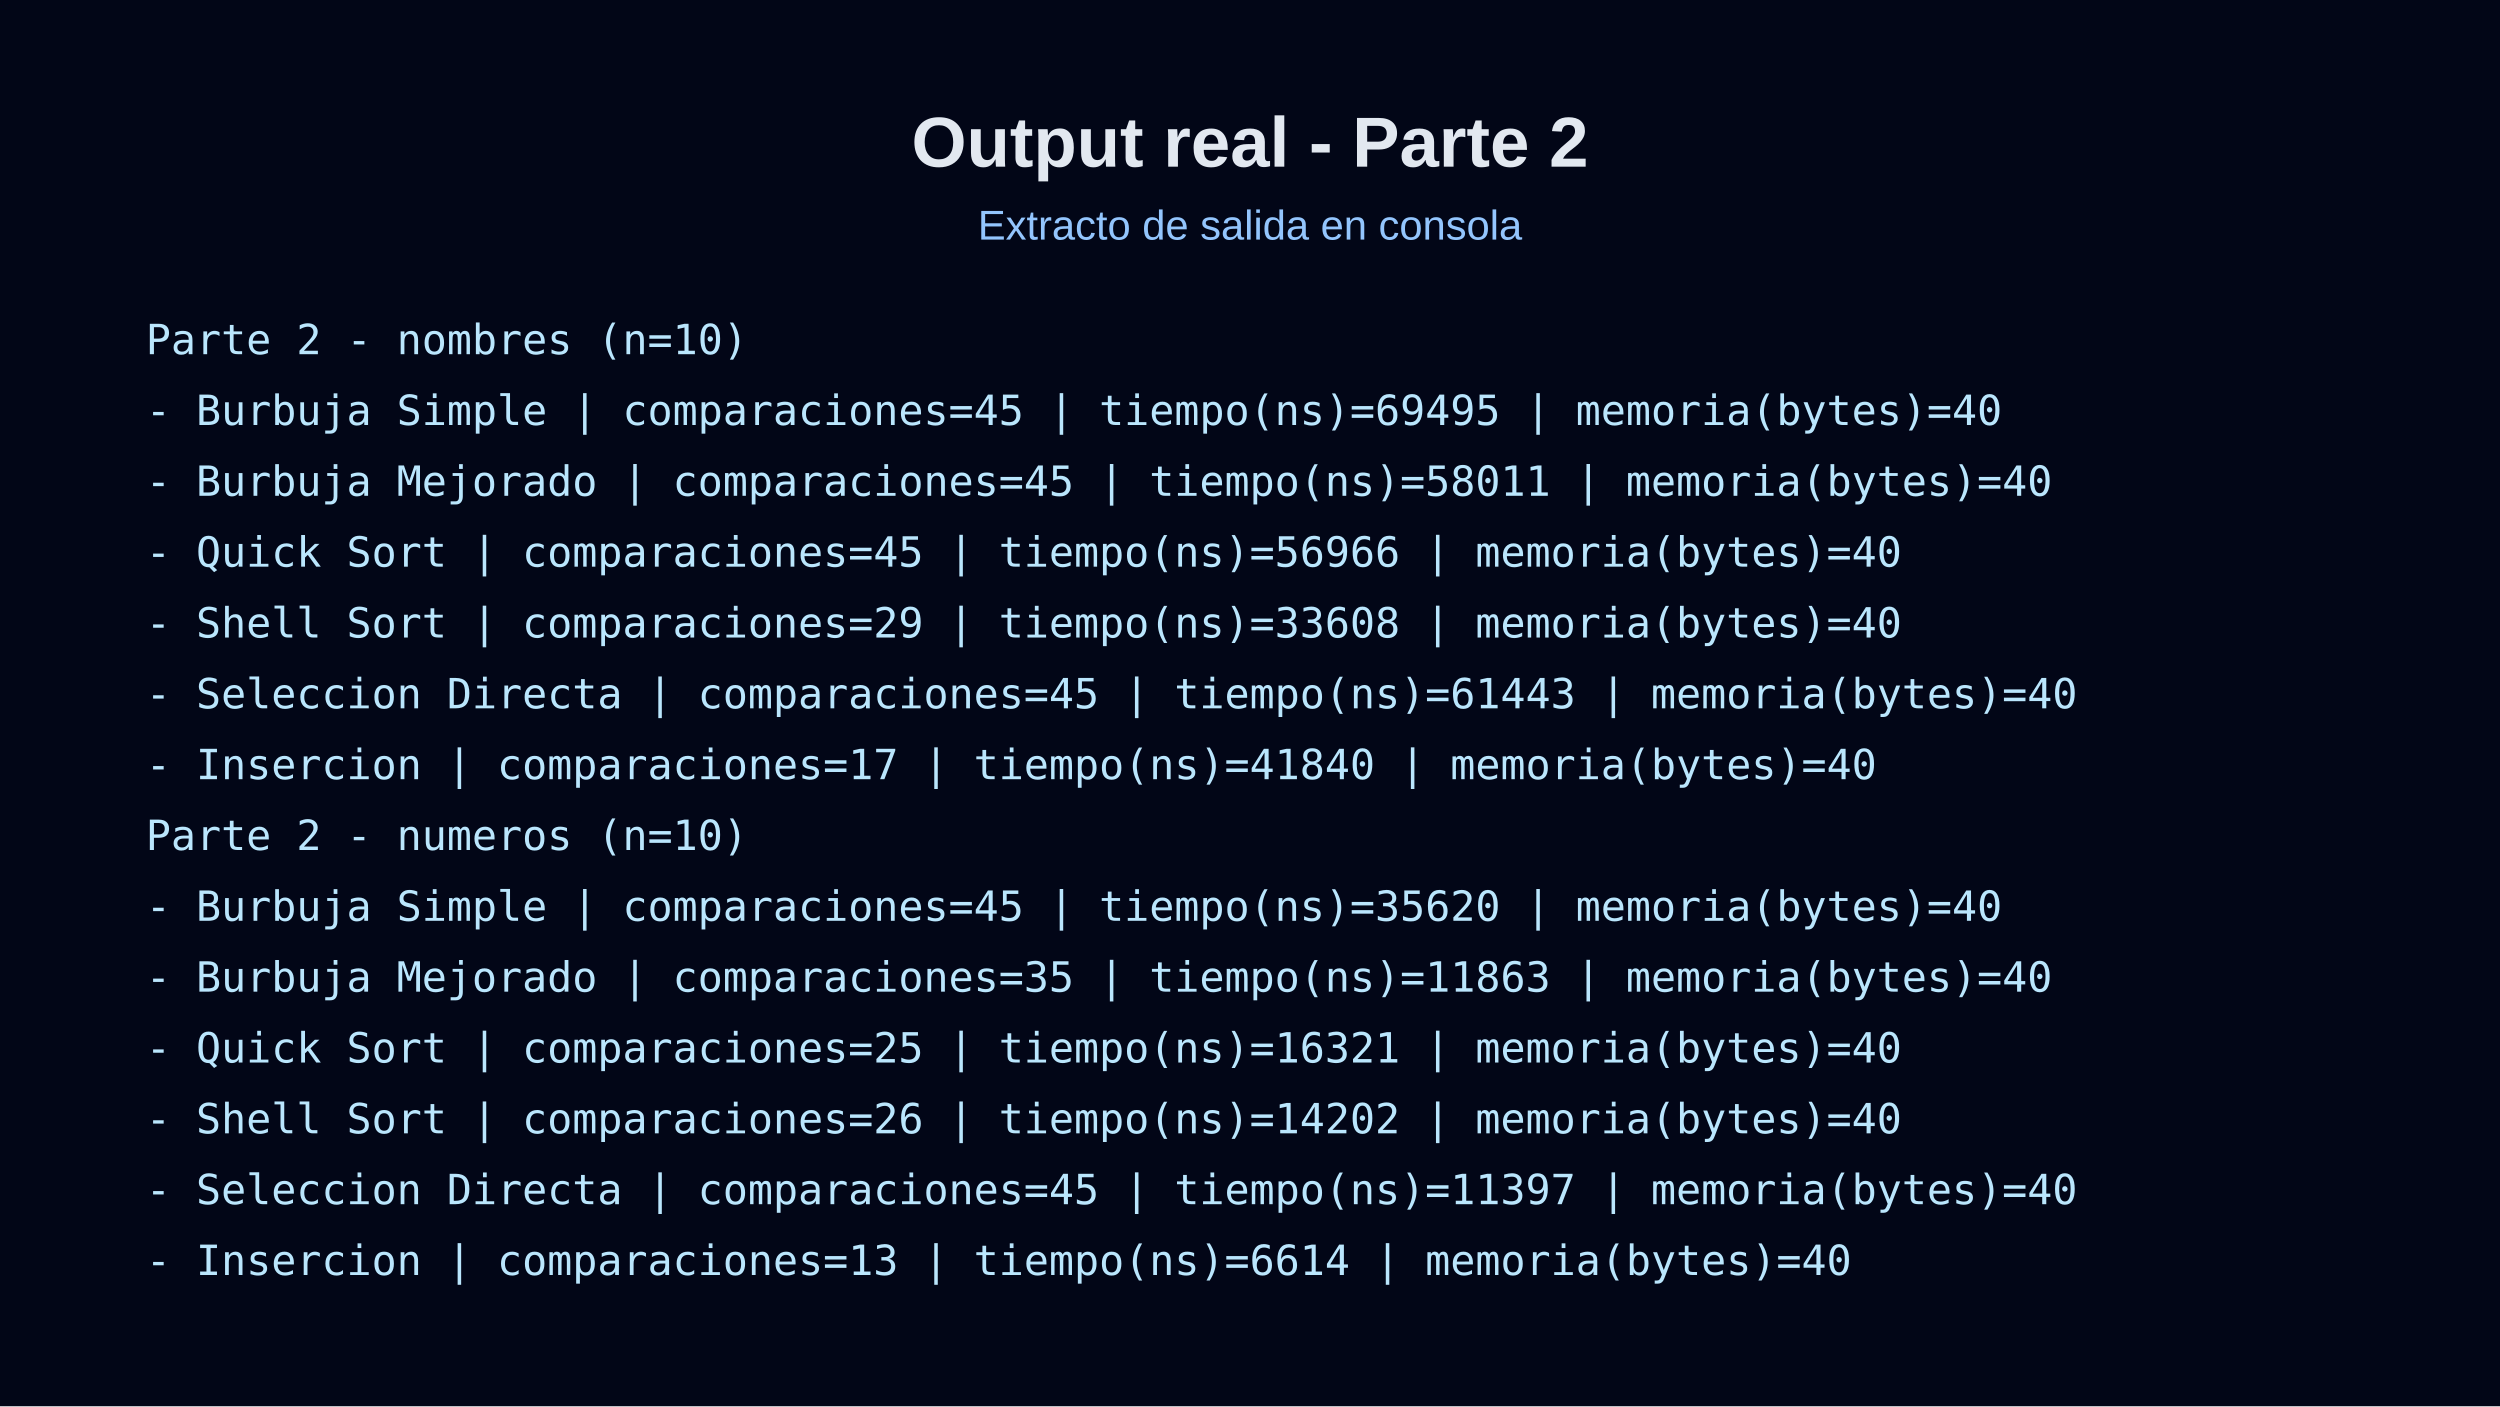
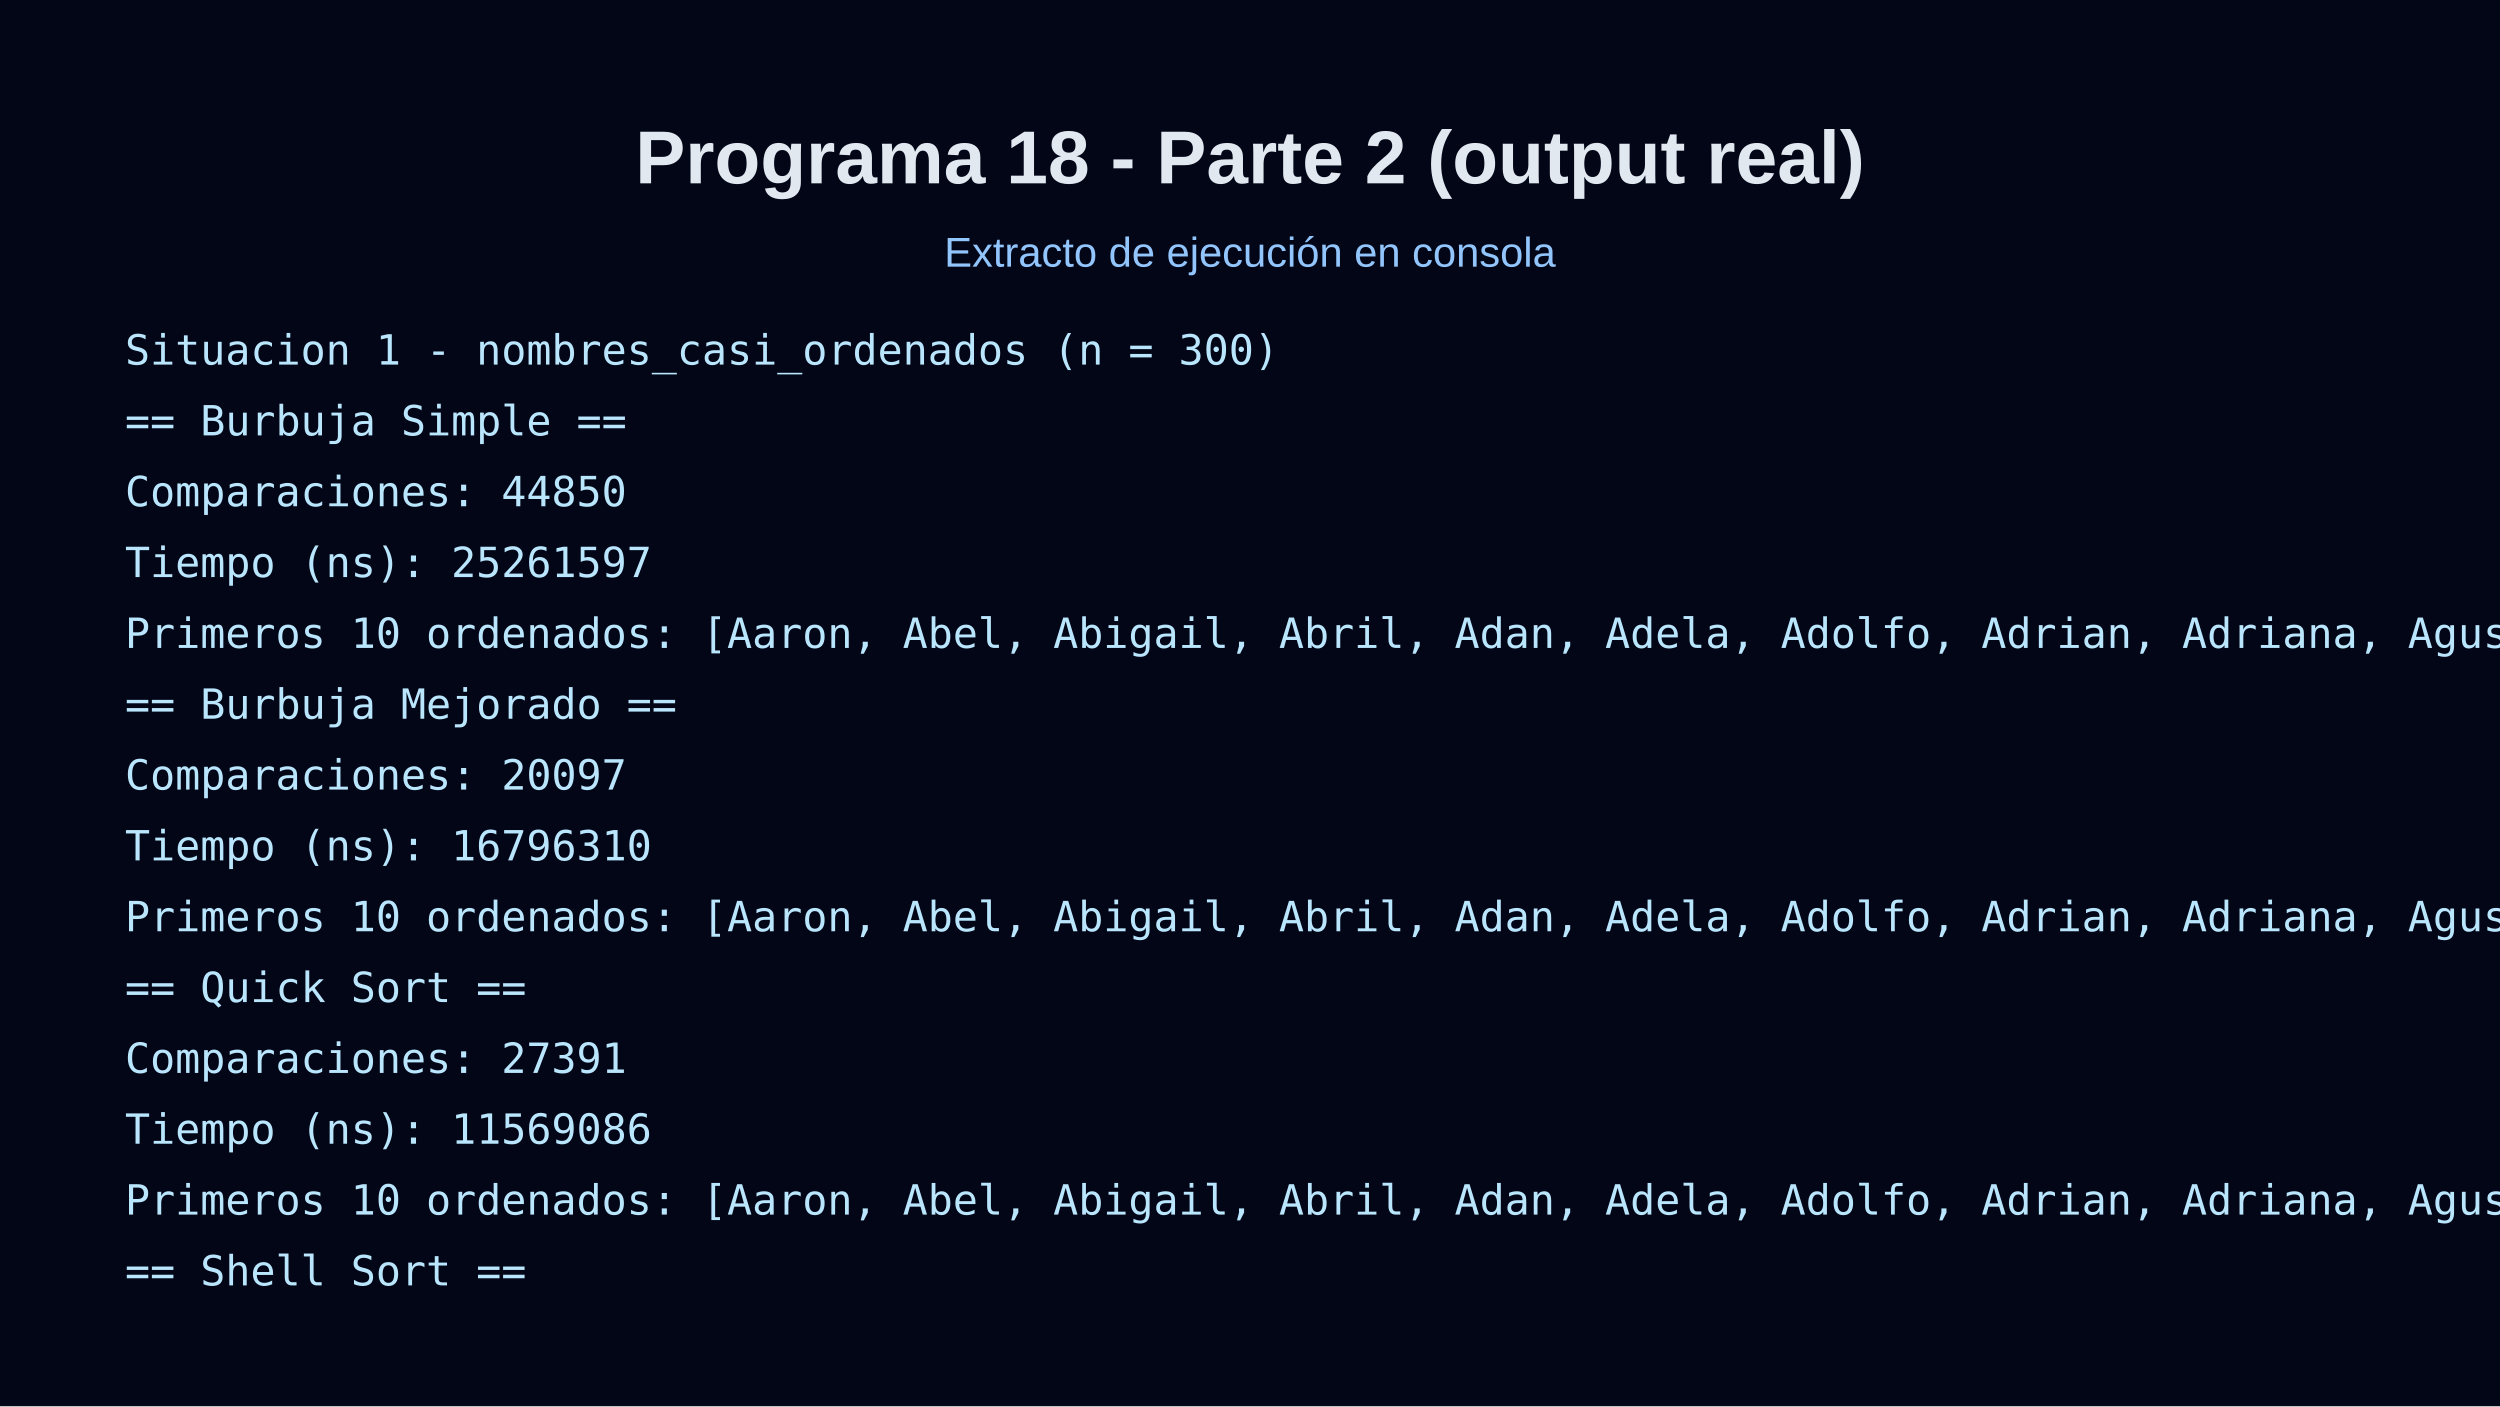
<svg xmlns="http://www.w3.org/2000/svg" width="1200" height="675" viewBox="0 0 1200 675" role="img" aria-labelledby="title desc">
  <rect width="1200" height="675" fill="#020617" />
-   <text x="600" y="80" text-anchor="middle" fill="#e2e8f0" font-family="Arial" font-size="34" font-weight="700">Output real - Parte 2</text>
-   <text x="600" y="115" text-anchor="middle" fill="#93c5fd" font-family="Arial" font-size="20">Extracto de salida en consola</text>
-   <text x="70" y="170" fill="#bae6fd" font-family="monospace" font-size="20">Parte 2 - nombres (n=10)</text>
-   <text x="70" y="204" fill="#bae6fd" font-family="monospace" font-size="20">- Burbuja Simple | comparaciones=45 | tiempo(ns)=69495 | memoria(bytes)=40</text>
-   <text x="70" y="238" fill="#bae6fd" font-family="monospace" font-size="20">- Burbuja Mejorado | comparaciones=45 | tiempo(ns)=58011 | memoria(bytes)=40</text>
-   <text x="70" y="272" fill="#bae6fd" font-family="monospace" font-size="20">- Quick Sort | comparaciones=45 | tiempo(ns)=56966 | memoria(bytes)=40</text>
-   <text x="70" y="306" fill="#bae6fd" font-family="monospace" font-size="20">- Shell Sort | comparaciones=29 | tiempo(ns)=33608 | memoria(bytes)=40</text>
-   <text x="70" y="340" fill="#bae6fd" font-family="monospace" font-size="20">- Seleccion Directa | comparaciones=45 | tiempo(ns)=61443 | memoria(bytes)=40</text>
-   <text x="70" y="374" fill="#bae6fd" font-family="monospace" font-size="20">- Insercion | comparaciones=17 | tiempo(ns)=41840 | memoria(bytes)=40</text>
-   <text x="70" y="408" fill="#bae6fd" font-family="monospace" font-size="20">Parte 2 - numeros (n=10)</text>
-   <text x="70" y="442" fill="#bae6fd" font-family="monospace" font-size="20">- Burbuja Simple | comparaciones=45 | tiempo(ns)=35620 | memoria(bytes)=40</text>
-   <text x="70" y="476" fill="#bae6fd" font-family="monospace" font-size="20">- Burbuja Mejorado | comparaciones=35 | tiempo(ns)=11863 | memoria(bytes)=40</text>
-   <text x="70" y="510" fill="#bae6fd" font-family="monospace" font-size="20">- Quick Sort | comparaciones=25 | tiempo(ns)=16321 | memoria(bytes)=40</text>
-   <text x="70" y="544" fill="#bae6fd" font-family="monospace" font-size="20">- Shell Sort | comparaciones=26 | tiempo(ns)=14202 | memoria(bytes)=40</text>
-   <text x="70" y="578" fill="#bae6fd" font-family="monospace" font-size="20">- Seleccion Directa | comparaciones=45 | tiempo(ns)=11397 | memoria(bytes)=40</text>
-   <text x="70" y="612" fill="#bae6fd" font-family="monospace" font-size="20">- Insercion | comparaciones=13 | tiempo(ns)=6614 | memoria(bytes)=40</text>
+   <text x="600" y="88" text-anchor="middle" fill="#e2e8f0" font-family="Arial" font-size="36" font-weight="700">Programa 18 - Parte 2 (output real)</text>
+   <text x="600" y="128" text-anchor="middle" fill="#93c5fd" font-family="Arial" font-size="20">Extracto de ejecución en consola</text>
+   <text x="60" y="175" fill="#bae6fd" font-family="monospace" font-size="20">Situacion 1 - nombres_casi_ordenados (n = 300)</text>
+   <text x="60" y="209" fill="#bae6fd" font-family="monospace" font-size="20">== Burbuja Simple ==</text>
+   <text x="60" y="243" fill="#bae6fd" font-family="monospace" font-size="20">Comparaciones: 44850</text>
+   <text x="60" y="277" fill="#bae6fd" font-family="monospace" font-size="20">Tiempo (ns): 25261597</text>
+   <text x="60" y="311" fill="#bae6fd" font-family="monospace" font-size="20">Primeros 10 ordenados: [Aaron, Abel, Abigail, Abril, Adan, Adela, Adolfo, Adrian, Adriana, Agustin]</text>
+   <text x="60" y="345" fill="#bae6fd" font-family="monospace" font-size="20">== Burbuja Mejorado ==</text>
+   <text x="60" y="379" fill="#bae6fd" font-family="monospace" font-size="20">Comparaciones: 20097</text>
+   <text x="60" y="413" fill="#bae6fd" font-family="monospace" font-size="20">Tiempo (ns): 16796310</text>
+   <text x="60" y="447" fill="#bae6fd" font-family="monospace" font-size="20">Primeros 10 ordenados: [Aaron, Abel, Abigail, Abril, Adan, Adela, Adolfo, Adrian, Adriana, Agustin]</text>
+   <text x="60" y="481" fill="#bae6fd" font-family="monospace" font-size="20">== Quick Sort ==</text>
+   <text x="60" y="515" fill="#bae6fd" font-family="monospace" font-size="20">Comparaciones: 27391</text>
+   <text x="60" y="549" fill="#bae6fd" font-family="monospace" font-size="20">Tiempo (ns): 11569086</text>
+   <text x="60" y="583" fill="#bae6fd" font-family="monospace" font-size="20">Primeros 10 ordenados: [Aaron, Abel, Abigail, Abril, Adan, Adela, Adolfo, Adrian, Adriana, Agustin]</text>
+   <text x="60" y="617" fill="#bae6fd" font-family="monospace" font-size="20">== Shell Sort ==</text>
</svg>
